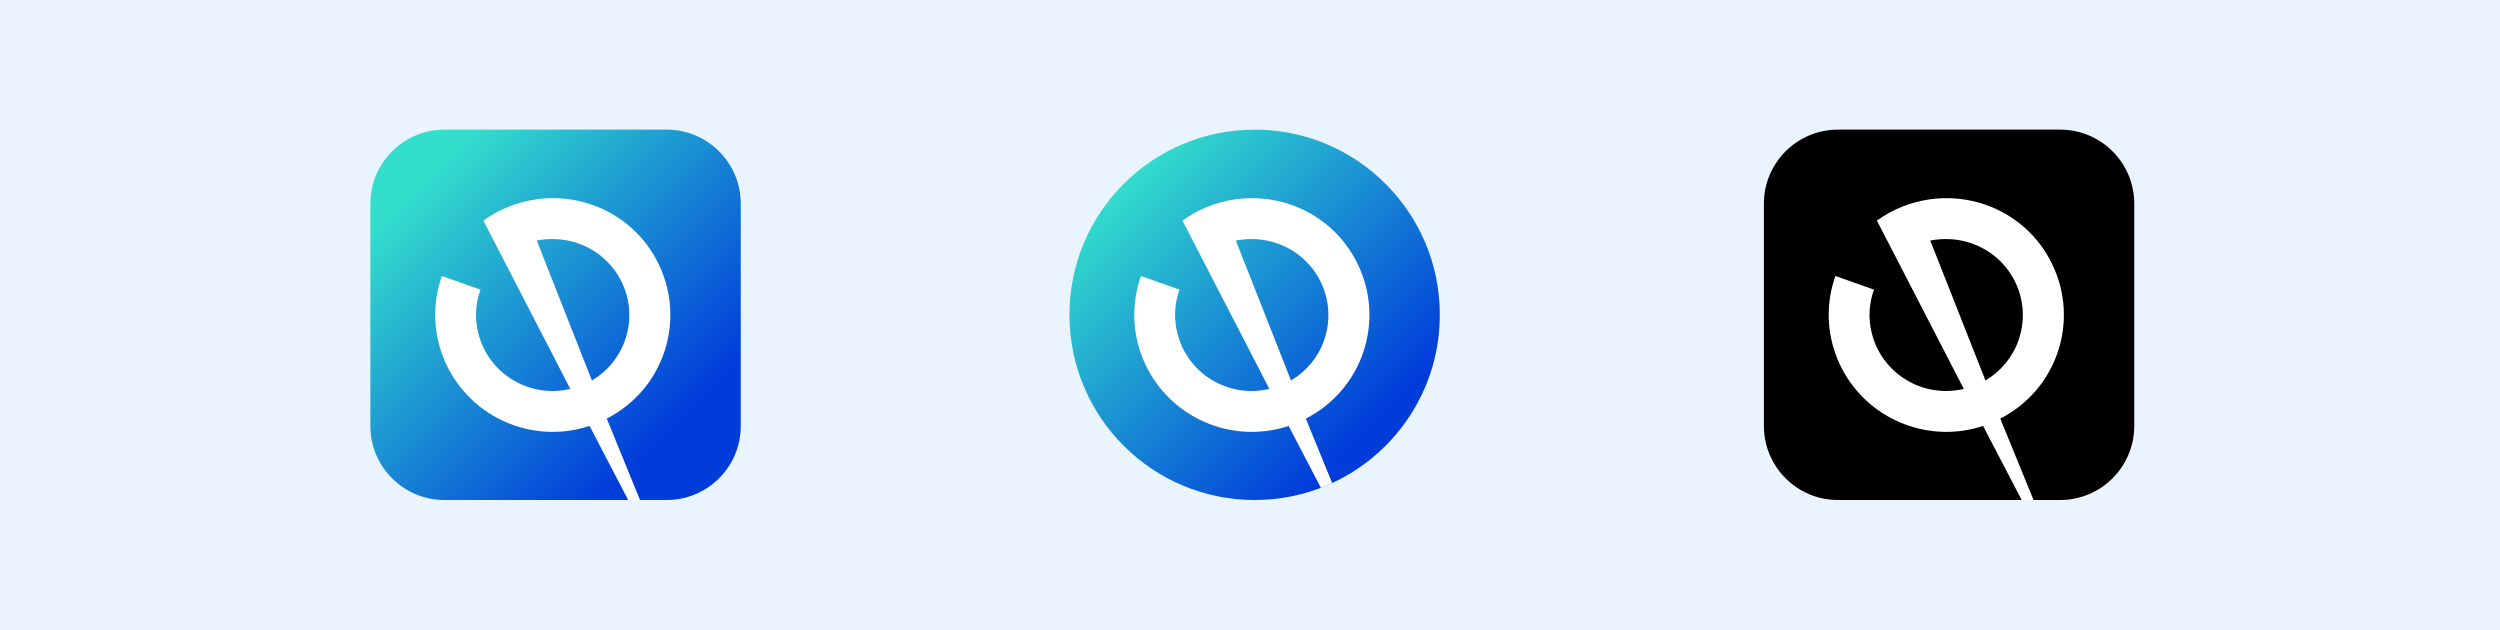
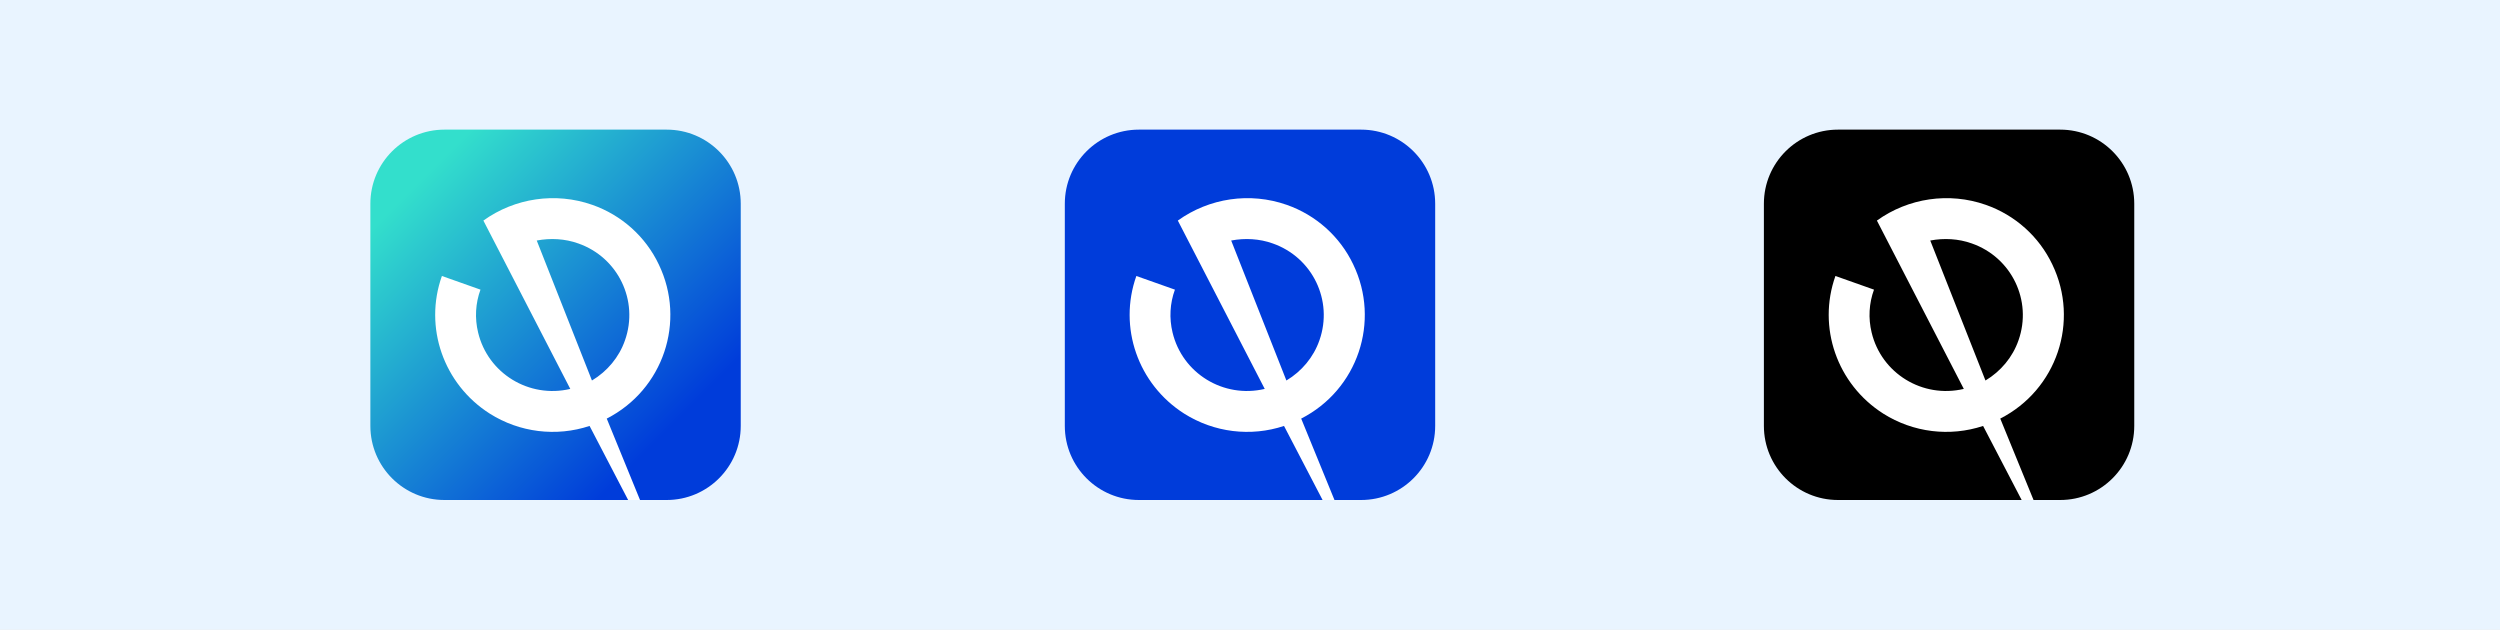
<svg xmlns="http://www.w3.org/2000/svg" width="540" height="136" viewBox="0 0 540 136" fill="none">
  <rect width="540" height="136" fill="#E9F4FF" />
  <g clip-path="url(#clip0)">
    <path d="M80 44C80 35.163 87.163 28 96 28H144C152.837 28 160 35.163 160 44V92C160 100.837 152.837 108 144 108H96C87.163 108 80 100.837 80 92V44Z" fill="url(#paint0_linear)" />
    <path d="M142.297 57.117C139.444 51.103 134.252 46.452 127.918 44.24C119.987 41.46 111.2 42.765 104.41 47.643L123.182 84.005C114.281 86.104 105.38 80.658 103.269 71.809C102.527 68.745 102.698 65.512 103.782 62.562L95.451 59.612C91.514 70.674 95.794 82.984 105.779 89.337C112.227 93.421 120.158 94.386 127.348 92.003L135.678 108H138.246L131.057 90.415C143.267 84.175 148.231 69.426 142.297 57.117ZM134.994 73.51C133.738 77.141 131.171 80.204 127.861 82.189L115.936 51.954C118.903 51.387 122.041 51.557 124.894 52.578C133.51 55.585 138.018 64.945 134.994 73.51Z" fill="white" />
  </g>
-   <circle cx="271" cy="68" r="40" fill="url(#paint1_linear)" />
-   <path fill-rule="evenodd" clip-rule="evenodd" d="M278.918 44.24C285.252 46.452 290.444 51.103 293.297 57.117C299.231 69.426 294.267 84.175 282.057 90.415L287.748 104.336C286.948 104.705 286.134 105.049 285.306 105.366L278.348 92.003C271.158 94.386 263.227 93.421 256.779 89.337C246.794 82.984 242.514 70.674 246.451 59.612L254.782 62.562C253.698 65.512 253.527 68.745 254.269 71.809C256.38 80.658 265.281 86.104 274.182 84.005L255.41 47.643C262.2 42.765 270.987 41.46 278.918 44.24ZM278.861 82.189C282.171 80.204 284.738 77.141 285.994 73.51C289.018 64.945 284.51 55.585 275.894 52.578C273.041 51.557 269.903 51.387 266.936 51.954L278.861 82.189Z" fill="white" />
  <g clip-path="url(#clip1)">
    <path d="M381 44C381 35.163 388.163 28 397 28H445C453.837 28 461 35.163 461 44V92C461 100.837 453.837 108 445 108H397C388.163 108 381 100.837 381 92V44Z" fill="black" />
    <path d="M443.297 57.117C440.444 51.103 435.252 46.452 428.918 44.24C420.987 41.46 412.2 42.765 405.41 47.643L424.182 84.005C415.281 86.104 406.38 80.658 404.269 71.809C403.527 68.745 403.698 65.512 404.782 62.562L396.451 59.612C392.514 70.674 396.794 82.984 406.779 89.337C413.227 93.421 421.158 94.386 428.348 92.003L436.678 108H439.246L432.057 90.415C444.267 84.175 449.231 69.426 443.297 57.117ZM435.994 73.51C434.738 77.141 432.171 80.204 428.861 82.189L416.936 51.954C419.903 51.387 423.041 51.557 425.894 52.578C434.51 55.585 439.018 64.945 435.994 73.51Z" fill="white" />
  </g>
+   <g clip-path="url(#clip2)">
+     <path d="M230 44C230 35.163 237.163 28 246 28H294C302.837 28 310 35.163 310 44V92C310 100.837 302.837 108 294 108H246C237.163 108 230 100.837 230 92V44Z" fill="#003CDA" />
+     <path d="M292.297 57.117C289.444 51.103 284.252 46.452 277.918 44.24C269.987 41.46 261.2 42.765 254.41 47.643L273.182 84.005C264.281 86.104 255.38 80.658 253.269 71.809C252.527 68.745 252.698 65.512 253.782 62.562L245.451 59.612C241.514 70.674 245.794 82.984 255.779 89.337C262.227 93.421 270.158 94.386 277.348 92.003L285.678 108H288.246L281.057 90.415C293.267 84.175 298.231 69.426 292.297 57.117ZM284.994 73.51C283.738 77.141 281.171 80.204 277.861 82.189L265.936 51.954C268.903 51.387 272.041 51.557 274.894 52.578C283.51 55.585 288.018 64.945 284.994 73.51Z" fill="white" />
+   </g>
  <defs>
    <linearGradient id="paint0_linear" x1="154.8" y1="102.8" x2="90.8" y2="38.8" gradientUnits="userSpaceOnUse">
-       <stop offset="0.159" stop-color="#003CDA" />
-       <stop offset="1" stop-color="#33DFCC" />
-     </linearGradient>
-     <linearGradient id="paint1_linear" x1="305.8" y1="102.8" x2="241.8" y2="38.8" gradientUnits="userSpaceOnUse">
      <stop offset="0.159" stop-color="#003CDA" />
      <stop offset="1" stop-color="#33DFCC" />
    </linearGradient>
    <clipPath id="clip0">
      <rect width="80" height="80" fill="white" transform="translate(80 28)" />
    </clipPath>
    <clipPath id="clip1">
      <rect width="80" height="80" fill="white" transform="translate(381 28)" />
    </clipPath>
+     <clipPath id="clip2">
+       <rect width="80" height="80" fill="white" transform="translate(230 28)" />
+     </clipPath>
  </defs>
</svg>
